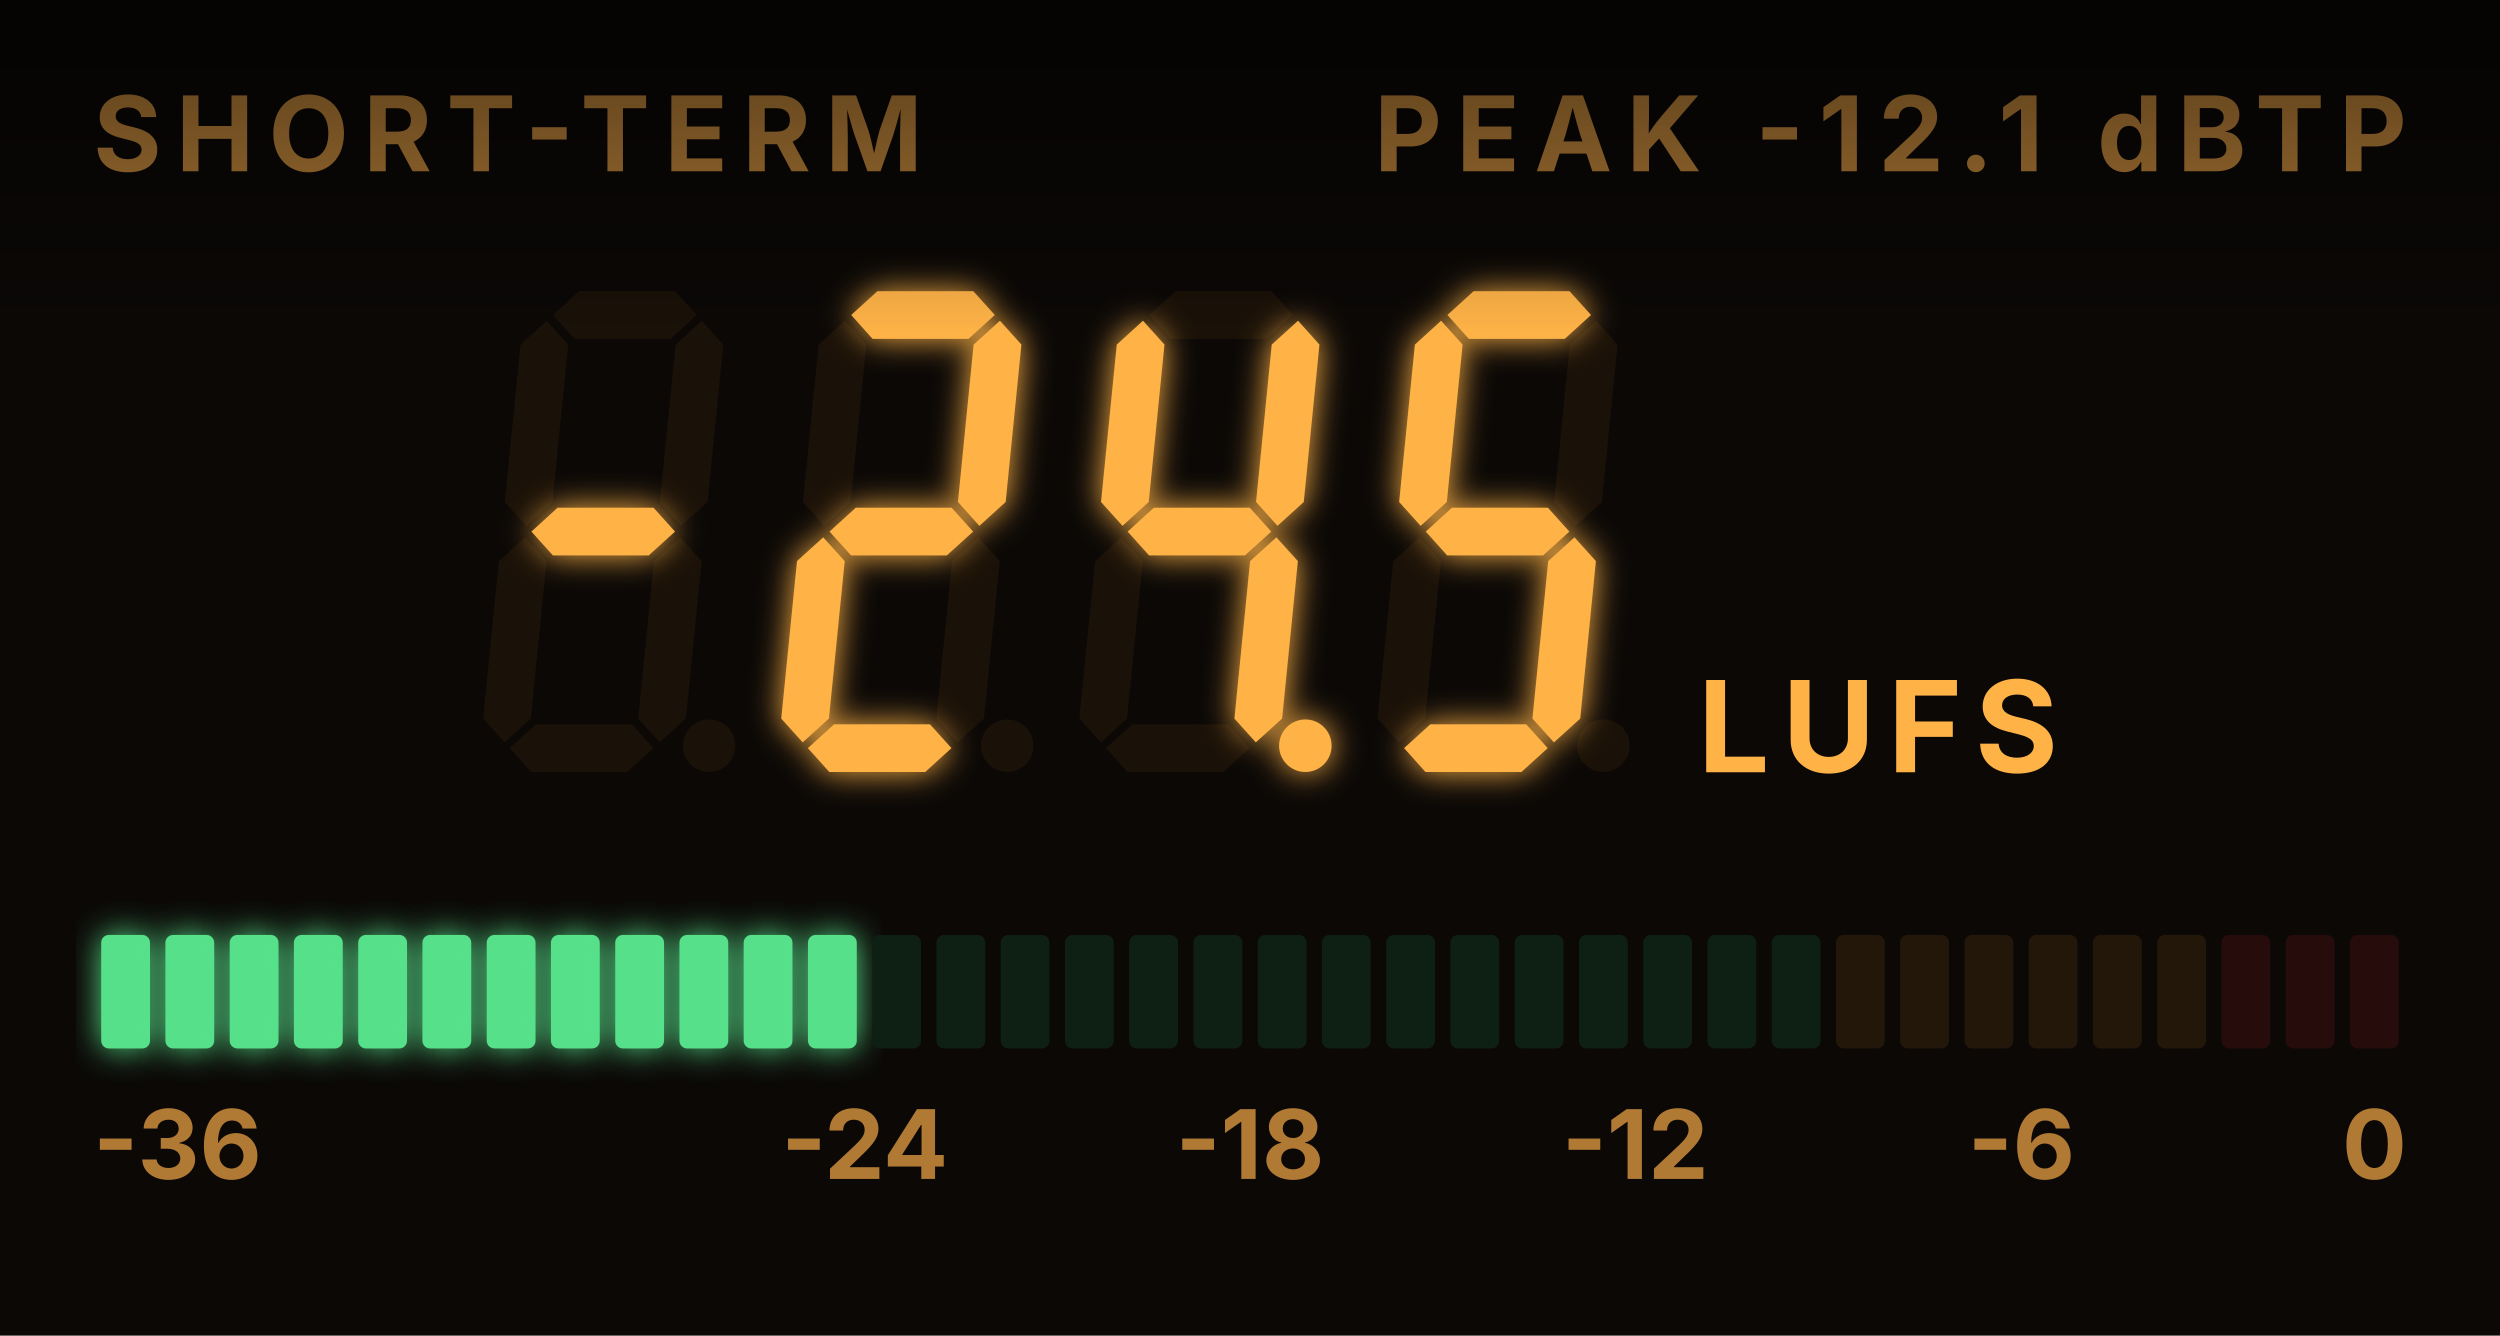
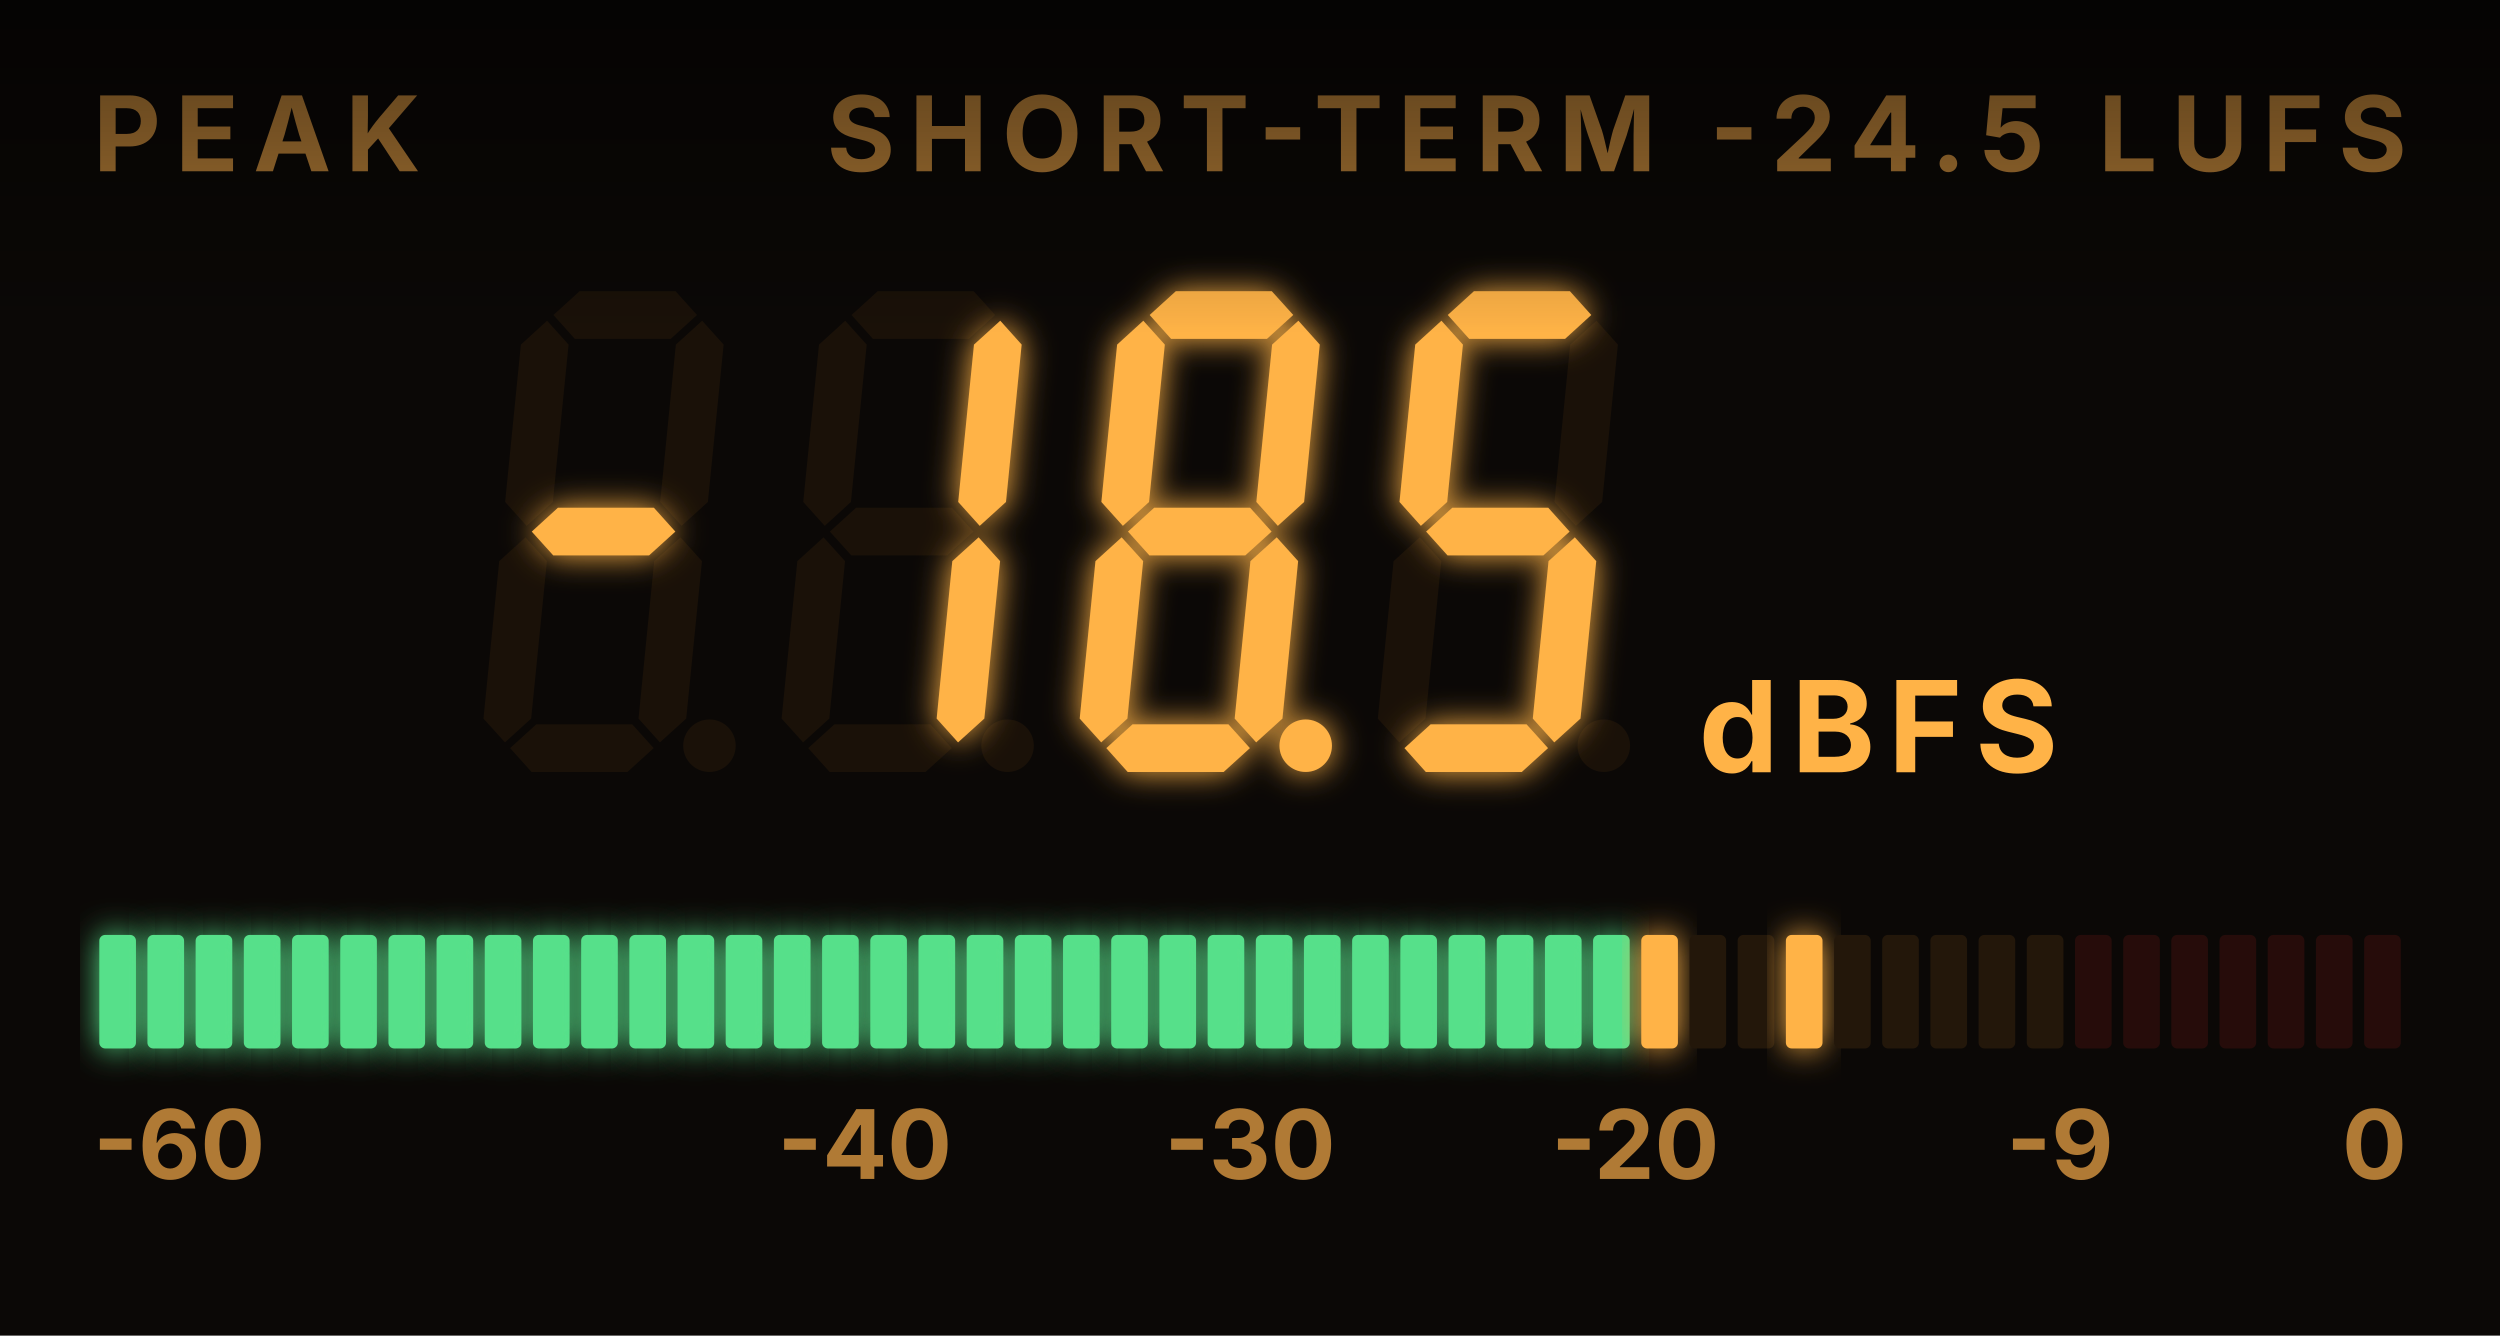
<svg xmlns="http://www.w3.org/2000/svg" width="292" height="156" viewBox="0 0 292 156">
  <defs>
    <filter id="glow" x="-50%" y="-50%" width="200%" height="200%">
      <feGaussianBlur stdDeviation="1.87" result="b" />
      <feMerge>
        <feMergeNode in="b" />
        <feMergeNode in="SourceGraphic" />
      </feMerge>
    </filter>
  </defs>
  <rect width="292" height="156" fill="#0B0806" />
  <defs>
    <linearGradient id="sh" x1="0" y1="0" x2="0" y2="1">
      <stop offset="0" stop-color="#000" stop-opacity="0.55" />
      <stop offset="0.25" stop-color="#000" stop-opacity="0" />
    </linearGradient>
  </defs>
-   <text x="10.9" y="20.0" font-size="12.168" fill="#B07A35" font-weight="700" text-anchor="start" letter-spacing="1.704" font-family="Inter, sans-serif">SHORT-TERM</text>
-   <text x="281.1" y="20.0" font-size="12.168" fill="#B07A35" font-weight="700" text-anchor="end" letter-spacing="1.704" font-family="Inter, sans-serif">PEAK  -12.1 dBTP</text>
-   <path d="M64.60 36.79 L67.66 34.01 L78.86 34.01 L81.37 36.79 L78.30 39.58 L67.11 39.58 Z M81.97 37.46 L84.48 40.25 L82.64 58.63 L79.57 61.42 L77.07 58.63 L78.91 40.25 Z M79.44 62.76 L81.95 65.54 L80.11 83.93 L77.04 86.71 L74.54 83.93 L76.38 65.54 Z M59.54 87.38 L62.60 84.60 L73.80 84.60 L76.31 87.38 L73.24 90.17 L62.05 90.17 Z M61.33 62.76 L63.84 65.54 L62.00 83.93 L58.94 86.71 L56.43 83.93 L58.27 65.54 Z M63.86 37.46 L66.37 40.25 L64.53 58.63 L61.47 61.42 L58.96 58.63 L60.80 40.25 Z M62.07 62.09 L65.13 59.30 L76.33 59.30 L78.84 62.09 L75.77 64.87 L64.58 64.87 Z M79.76 87.10 a3.06 3.06 0 1 0 6.13 0 a3.06 3.06 0 1 0 -6.13 0 Z M99.42 36.79 L102.48 34.01 L113.68 34.01 L116.19 36.79 L113.12 39.58 L101.92 39.58 Z M116.79 37.46 L119.30 40.25 L117.46 58.63 L114.39 61.42 L111.89 58.63 L113.72 40.25 Z M114.26 62.76 L116.77 65.54 L114.93 83.93 L111.86 86.71 L109.36 83.93 L111.19 65.54 Z M94.36 87.38 L97.42 84.60 L108.62 84.60 L111.13 87.38 L108.06 90.17 L96.87 90.17 Z M96.15 62.76 L98.66 65.54 L96.82 83.93 L93.76 86.71 L91.25 83.93 L93.09 65.54 Z M98.68 37.46 L101.19 40.25 L99.35 58.63 L96.29 61.42 L93.78 58.63 L95.62 40.25 Z M96.89 62.09 L99.95 59.30 L111.15 59.30 L113.66 62.09 L110.59 64.87 L99.40 64.87 Z M114.58 87.10 a3.06 3.06 0 1 0 6.13 0 a3.06 3.06 0 1 0 -6.13 0 Z M134.24 36.79 L137.30 34.01 L148.50 34.01 L151.01 36.79 L147.94 39.58 L136.74 39.58 Z M151.61 37.46 L154.11 40.25 L152.28 58.63 L149.21 61.42 L146.71 58.63 L148.54 40.25 Z M149.08 62.76 L151.59 65.54 L149.75 83.93 L146.68 86.71 L144.18 83.93 L146.01 65.54 Z M129.18 87.38 L132.24 84.60 L143.44 84.60 L145.95 87.38 L142.88 90.17 L131.69 90.17 Z M130.97 62.76 L133.48 65.54 L131.64 83.93 L128.58 86.71 L126.07 83.93 L127.91 65.54 Z M133.50 37.46 L136.01 40.25 L134.17 58.63 L131.11 61.42 L128.60 58.63 L130.44 40.25 Z M131.71 62.09 L134.77 59.30 L145.97 59.30 L148.48 62.09 L145.41 64.87 L134.21 64.87 Z M149.40 87.10 a3.06 3.06 0 1 0 6.13 0 a3.06 3.06 0 1 0 -6.13 0 Z M169.06 36.79 L172.12 34.01 L183.32 34.01 L185.83 36.79 L182.76 39.58 L171.56 39.58 Z M186.43 37.46 L188.93 40.25 L187.10 58.63 L184.03 61.42 L181.52 58.63 L183.36 40.25 Z M183.90 62.76 L186.40 65.54 L184.57 83.93 L181.50 86.71 L178.99 83.93 L180.83 65.54 Z M164.00 87.38 L167.06 84.60 L178.26 84.60 L180.77 87.38 L177.70 90.17 L166.50 90.17 Z M165.79 62.76 L168.30 65.54 L166.46 83.93 L163.40 86.71 L160.89 83.93 L162.73 65.54 Z M168.32 37.46 L170.83 40.25 L168.99 58.63 L165.93 61.42 L163.42 58.63 L165.26 40.25 Z M166.53 62.09 L169.59 59.30 L180.79 59.30 L183.30 62.09 L180.23 64.87 L169.03 64.87 Z M184.22 87.10 a3.06 3.06 0 1 0 6.13 0 a3.06 3.06 0 1 0 -6.13 0 Z" fill="#1A1108" />
-   <path d="M62.07 62.09 L65.13 59.30 L76.33 59.30 L78.84 62.09 L75.77 64.87 L64.58 64.87 Z M99.42 36.79 L102.48 34.01 L113.68 34.01 L116.19 36.79 L113.12 39.58 L101.92 39.58 Z M116.79 37.46 L119.30 40.25 L117.46 58.63 L114.39 61.42 L111.89 58.63 L113.72 40.25 Z M94.36 87.38 L97.42 84.60 L108.62 84.60 L111.13 87.38 L108.06 90.17 L96.87 90.17 Z M96.15 62.76 L98.66 65.54 L96.82 83.93 L93.76 86.71 L91.25 83.93 L93.09 65.54 Z M96.89 62.09 L99.95 59.30 L111.15 59.30 L113.66 62.09 L110.59 64.87 L99.40 64.87 Z M151.61 37.46 L154.11 40.25 L152.28 58.63 L149.21 61.42 L146.71 58.63 L148.54 40.25 Z M149.08 62.76 L151.59 65.54 L149.75 83.93 L146.68 86.71 L144.18 83.93 L146.01 65.54 Z M133.50 37.46 L136.01 40.25 L134.17 58.63 L131.11 61.42 L128.60 58.63 L130.44 40.25 Z M131.71 62.09 L134.77 59.30 L145.97 59.30 L148.48 62.09 L145.41 64.87 L134.21 64.87 Z M149.40 87.10 a3.06 3.06 0 1 0 6.13 0 a3.06 3.06 0 1 0 -6.13 0 Z M169.06 36.79 L172.12 34.01 L183.32 34.01 L185.83 36.79 L182.76 39.58 L171.56 39.58 Z M183.90 62.76 L186.40 65.54 L184.57 83.93 L181.50 86.71 L178.99 83.93 L180.83 65.54 Z M164.00 87.38 L167.06 84.60 L178.26 84.60 L180.77 87.38 L177.70 90.17 L166.50 90.17 Z M168.32 37.46 L170.83 40.25 L168.99 58.63 L165.93 61.42 L163.42 58.63 L165.26 40.25 Z M166.53 62.09 L169.59 59.30 L180.79 59.30 L183.30 62.09 L180.23 64.87 L169.03 64.87 Z" fill="#FFB347" filter="url(#glow)" />
-   <text x="198.3" y="90.2" font-size="14.82" fill="#FFB347" font-weight="700" text-anchor="start" letter-spacing="1.482" font-family="Inter, sans-serif">LUFS</text>
-   <rect x="11.82" y="109.20" width="5.70" height="13.26" rx="0.90" fill="#57E08A" filter="url(#glow)" />
-   <rect x="19.32" y="109.20" width="5.70" height="13.26" rx="0.90" fill="#57E08A" filter="url(#glow)" />
-   <rect x="26.83" y="109.20" width="5.70" height="13.26" rx="0.90" fill="#57E08A" filter="url(#glow)" />
-   <rect x="34.33" y="109.20" width="5.70" height="13.26" rx="0.90" fill="#57E08A" filter="url(#glow)" />
-   <rect x="41.84" y="109.20" width="5.70" height="13.26" rx="0.90" fill="#57E08A" filter="url(#glow)" />
-   <rect x="49.34" y="109.20" width="5.70" height="13.26" rx="0.90" fill="#57E08A" filter="url(#glow)" />
-   <rect x="56.85" y="109.20" width="5.70" height="13.26" rx="0.90" fill="#57E08A" filter="url(#glow)" />
-   <rect x="64.35" y="109.20" width="5.70" height="13.26" rx="0.90" fill="#57E08A" filter="url(#glow)" />
-   <rect x="71.86" y="109.20" width="5.70" height="13.26" rx="0.90" fill="#57E08A" filter="url(#glow)" />
-   <rect x="79.36" y="109.20" width="5.70" height="13.26" rx="0.90" fill="#57E08A" filter="url(#glow)" />
-   <rect x="86.86" y="109.20" width="5.70" height="13.26" rx="0.90" fill="#57E08A" filter="url(#glow)" />
-   <rect x="94.37" y="109.20" width="5.70" height="13.26" rx="0.90" fill="#57E08A" filter="url(#glow)" />
-   <rect x="101.87" y="109.20" width="5.70" height="13.26" rx="0.90" fill="#0E1F14" />
-   <rect x="109.38" y="109.20" width="5.70" height="13.26" rx="0.90" fill="#0E1F14" />
-   <rect x="116.88" y="109.20" width="5.70" height="13.26" rx="0.90" fill="#0E1F14" />
-   <rect x="124.39" y="109.20" width="5.70" height="13.26" rx="0.90" fill="#0E1F14" />
-   <rect x="131.89" y="109.20" width="5.70" height="13.26" rx="0.90" fill="#0E1F14" />
-   <rect x="139.40" y="109.20" width="5.70" height="13.26" rx="0.90" fill="#0E1F14" />
-   <rect x="146.90" y="109.20" width="5.70" height="13.26" rx="0.90" fill="#0E1F14" />
-   <rect x="154.40" y="109.20" width="5.70" height="13.26" rx="0.90" fill="#0E1F14" />
-   <rect x="161.91" y="109.20" width="5.70" height="13.26" rx="0.90" fill="#0E1F14" />
-   <rect x="169.41" y="109.20" width="5.70" height="13.26" rx="0.90" fill="#0E1F14" />
-   <rect x="176.92" y="109.20" width="5.70" height="13.26" rx="0.90" fill="#0E1F14" />
-   <rect x="184.42" y="109.20" width="5.70" height="13.26" rx="0.90" fill="#0E1F14" />
-   <rect x="191.93" y="109.20" width="5.70" height="13.26" rx="0.90" fill="#0E1F14" />
-   <rect x="199.43" y="109.20" width="5.70" height="13.26" rx="0.90" fill="#0E1F14" />
-   <rect x="206.94" y="109.20" width="5.70" height="13.26" rx="0.90" fill="#0E1F14" />
-   <rect x="214.44" y="109.20" width="5.70" height="13.26" rx="0.90" fill="#23170A" />
-   <rect x="221.94" y="109.20" width="5.70" height="13.26" rx="0.90" fill="#23170A" />
-   <rect x="229.45" y="109.20" width="5.70" height="13.26" rx="0.90" fill="#23170A" />
-   <rect x="236.95" y="109.20" width="5.70" height="13.26" rx="0.90" fill="#23170A" />
-   <rect x="244.46" y="109.20" width="5.70" height="13.26" rx="0.90" fill="#23170A" />
-   <rect x="251.96" y="109.20" width="5.70" height="13.26" rx="0.90" fill="#23170A" />
-   <rect x="259.47" y="109.20" width="5.70" height="13.26" rx="0.90" fill="#260C0A" />
-   <rect x="266.97" y="109.20" width="5.70" height="13.26" rx="0.90" fill="#260C0A" />
-   <rect x="274.48" y="109.20" width="5.70" height="13.26" rx="0.90" fill="#260C0A" />
-   <text x="10.9" y="137.7" font-size="11.195" fill="#B07A35" font-weight="700" text-anchor="start" letter-spacing="0" font-family="Inter, sans-serif">-36</text>
-   <text x="101.0" y="137.7" font-size="11.195" fill="#B07A35" font-weight="700" text-anchor="middle" letter-spacing="0" font-family="Inter, sans-serif">-24</text>
-   <text x="146.0" y="137.7" font-size="11.195" fill="#B07A35" font-weight="700" text-anchor="middle" letter-spacing="0" font-family="Inter, sans-serif">-18</text>
-   <text x="191.0" y="137.7" font-size="11.195" fill="#B07A35" font-weight="700" text-anchor="middle" letter-spacing="0" font-family="Inter, sans-serif">-12</text>
-   <text x="236.1" y="137.7" font-size="11.195" fill="#B07A35" font-weight="700" text-anchor="middle" letter-spacing="0" font-family="Inter, sans-serif">-6</text>
+   <text x="10.9" y="20.0" font-size="12.168" fill="#B07A35" font-weight="700" text-anchor="start" letter-spacing="1.704" font-family="Inter, sans-serif">PEAK</text>
+   <text x="281.1" y="20.0" font-size="12.168" fill="#B07A35" font-weight="700" text-anchor="end" letter-spacing="1.704" font-family="Inter, sans-serif">SHORT-TERM  -24.5 LUFS</text>
+   <path d="M64.64 36.79 L67.70 34.01 L78.90 34.01 L81.41 36.79 L78.34 39.58 L67.14 39.58 Z M82.01 37.46 L84.52 40.25 L82.68 58.63 L79.61 61.42 L77.11 58.63 L78.94 40.25 Z M79.48 62.76 L81.99 65.54 L80.15 83.93 L77.08 86.71 L74.58 83.93 L76.41 65.54 Z M59.58 87.38 L62.64 84.60 L73.84 84.60 L76.35 87.38 L73.28 90.17 L62.09 90.17 Z M61.37 62.76 L63.88 65.54 L62.04 83.93 L58.98 86.71 L56.47 83.93 L58.31 65.54 Z M63.90 37.46 L66.41 40.25 L64.57 58.63 L61.51 61.42 L59.00 58.63 L60.84 40.25 Z M62.11 62.09 L65.17 59.30 L76.37 59.30 L78.88 62.09 L75.81 64.87 L64.62 64.87 Z M79.80 87.10 a3.06 3.06 0 1 0 6.13 0 a3.06 3.06 0 1 0 -6.13 0 Z M99.46 36.79 L102.52 34.01 L113.72 34.01 L116.23 36.79 L113.16 39.58 L101.96 39.58 Z M116.83 37.46 L119.33 40.25 L117.50 58.63 L114.43 61.42 L111.92 58.63 L113.76 40.25 Z M114.30 62.76 L116.81 65.54 L114.97 83.93 L111.90 86.71 L109.40 83.93 L111.23 65.54 Z M94.40 87.38 L97.46 84.60 L108.66 84.60 L111.17 87.38 L108.10 90.17 L96.91 90.17 Z M96.19 62.76 L98.70 65.54 L96.86 83.93 L93.80 86.71 L91.29 83.93 L93.13 65.54 Z M98.72 37.46 L101.23 40.25 L99.39 58.63 L96.33 61.42 L93.82 58.63 L95.66 40.25 Z M96.93 62.09 L99.99 59.30 L111.19 59.30 L113.70 62.09 L110.63 64.87 L99.43 64.87 Z M114.62 87.10 a3.06 3.06 0 1 0 6.13 0 a3.06 3.06 0 1 0 -6.13 0 Z M134.28 36.79 L137.34 34.01 L148.54 34.01 L151.05 36.79 L147.98 39.58 L136.78 39.58 Z M151.65 37.46 L154.15 40.25 L152.32 58.63 L149.25 61.42 L146.74 58.63 L148.58 40.25 Z M149.12 62.76 L151.62 65.54 L149.79 83.93 L146.72 86.71 L144.21 83.93 L146.05 65.54 Z M129.22 87.38 L132.28 84.60 L143.48 84.60 L145.99 87.38 L142.92 90.17 L131.72 90.17 Z M131.01 62.76 L133.52 65.54 L131.68 83.93 L128.62 86.71 L126.11 83.93 L127.95 65.54 Z M133.54 37.46 L136.05 40.25 L134.21 58.63 L131.15 61.42 L128.64 58.63 L130.48 40.25 Z M131.75 62.09 L134.81 59.30 L146.01 59.30 L148.52 62.09 L145.45 64.87 L134.25 64.87 Z M149.44 87.10 a3.06 3.06 0 1 0 6.13 0 a3.06 3.06 0 1 0 -6.13 0 Z M169.10 36.79 L172.16 34.01 L183.36 34.01 L185.86 36.79 L182.80 39.58 L171.60 39.58 Z M186.47 37.46 L188.97 40.25 L187.13 58.63 L184.07 61.42 L181.56 58.63 L183.40 40.25 Z M183.94 62.76 L186.44 65.54 L184.60 83.93 L181.54 86.71 L179.03 83.93 L180.87 65.54 Z M164.04 87.38 L167.10 84.60 L178.30 84.60 L180.81 87.38 L177.74 90.17 L166.54 90.17 Z M165.83 62.76 L168.34 65.54 L166.50 83.93 L163.43 86.71 L160.93 83.93 L162.77 65.54 Z M168.36 37.46 L170.87 40.25 L169.03 58.63 L165.96 61.42 L163.46 58.63 L165.30 40.25 Z M166.57 62.09 L169.63 59.30 L180.83 59.30 L183.33 62.09 L180.27 64.87 L169.07 64.87 Z M184.26 87.10 a3.06 3.06 0 1 0 6.13 0 a3.06 3.06 0 1 0 -6.13 0 Z" fill="#1A1108" />
+   <path d="M62.11 62.09 L65.17 59.30 L76.37 59.30 L78.88 62.09 L75.81 64.87 L64.62 64.87 Z M116.83 37.46 L119.33 40.25 L117.50 58.63 L114.43 61.42 L111.92 58.63 L113.76 40.25 Z M114.30 62.76 L116.81 65.54 L114.97 83.93 L111.90 86.71 L109.40 83.93 L111.23 65.54 Z M134.28 36.79 L137.34 34.01 L148.54 34.01 L151.05 36.79 L147.98 39.58 L136.78 39.58 Z M151.65 37.46 L154.15 40.25 L152.32 58.63 L149.25 61.42 L146.74 58.63 L148.58 40.25 Z M149.12 62.76 L151.62 65.54 L149.79 83.93 L146.72 86.71 L144.21 83.93 L146.05 65.54 Z M129.22 87.38 L132.28 84.60 L143.48 84.60 L145.99 87.38 L142.92 90.17 L131.72 90.17 Z M131.01 62.76 L133.52 65.54 L131.68 83.93 L128.62 86.71 L126.11 83.93 L127.95 65.54 Z M133.54 37.46 L136.05 40.25 L134.21 58.63 L131.15 61.42 L128.64 58.63 L130.48 40.25 Z M131.75 62.09 L134.81 59.30 L146.01 59.30 L148.52 62.09 L145.45 64.87 L134.25 64.87 Z M149.44 87.10 a3.06 3.06 0 1 0 6.13 0 a3.06 3.06 0 1 0 -6.13 0 Z M169.10 36.79 L172.16 34.01 L183.36 34.01 L185.86 36.79 L182.80 39.58 L171.60 39.58 Z M183.94 62.76 L186.44 65.54 L184.60 83.93 L181.54 86.71 L179.03 83.93 L180.87 65.54 Z M164.04 87.38 L167.10 84.60 L178.30 84.60 L180.81 87.38 L177.74 90.17 L166.54 90.17 Z M168.36 37.46 L170.87 40.25 L169.03 58.63 L165.96 61.42 L163.46 58.63 L165.30 40.25 Z M166.57 62.09 L169.63 59.30 L180.83 59.30 L183.33 62.09 L180.27 64.87 L169.07 64.87 Z" fill="#FFB347" filter="url(#glow)" />
+   <text x="198.4" y="90.2" font-size="14.82" fill="#FFB347" font-weight="700" text-anchor="start" letter-spacing="1.482" font-family="Inter, sans-serif">dBFS</text>
+   <rect x="11.60" y="109.20" width="4.28" height="13.26" rx="0.68" fill="#57E08A" filter="url(#glow)" />
+   <rect x="17.22" y="109.20" width="4.28" height="13.26" rx="0.68" fill="#57E08A" filter="url(#glow)" />
+   <rect x="22.85" y="109.20" width="4.28" height="13.26" rx="0.68" fill="#57E08A" filter="url(#glow)" />
+   <rect x="28.48" y="109.20" width="4.28" height="13.26" rx="0.68" fill="#57E08A" filter="url(#glow)" />
+   <rect x="34.11" y="109.20" width="4.28" height="13.26" rx="0.68" fill="#57E08A" filter="url(#glow)" />
+   <rect x="39.74" y="109.20" width="4.28" height="13.26" rx="0.68" fill="#57E08A" filter="url(#glow)" />
+   <rect x="45.37" y="109.20" width="4.28" height="13.26" rx="0.68" fill="#57E08A" filter="url(#glow)" />
+   <rect x="50.99" y="109.20" width="4.28" height="13.26" rx="0.68" fill="#57E08A" filter="url(#glow)" />
+   <rect x="56.62" y="109.20" width="4.28" height="13.26" rx="0.68" fill="#57E08A" filter="url(#glow)" />
+   <rect x="62.25" y="109.20" width="4.28" height="13.26" rx="0.68" fill="#57E08A" filter="url(#glow)" />
+   <rect x="67.88" y="109.20" width="4.28" height="13.26" rx="0.68" fill="#57E08A" filter="url(#glow)" />
+   <rect x="73.51" y="109.20" width="4.28" height="13.26" rx="0.68" fill="#57E08A" filter="url(#glow)" />
+   <rect x="79.14" y="109.20" width="4.28" height="13.26" rx="0.68" fill="#57E08A" filter="url(#glow)" />
+   <rect x="84.76" y="109.20" width="4.28" height="13.26" rx="0.68" fill="#57E08A" filter="url(#glow)" />
+   <rect x="90.39" y="109.20" width="4.28" height="13.26" rx="0.68" fill="#57E08A" filter="url(#glow)" />
+   <rect x="96.02" y="109.20" width="4.28" height="13.26" rx="0.68" fill="#57E08A" filter="url(#glow)" />
+   <rect x="101.65" y="109.20" width="4.28" height="13.26" rx="0.68" fill="#57E08A" filter="url(#glow)" />
+   <rect x="107.28" y="109.20" width="4.28" height="13.26" rx="0.68" fill="#57E08A" filter="url(#glow)" />
+   <rect x="112.91" y="109.20" width="4.28" height="13.26" rx="0.68" fill="#57E08A" filter="url(#glow)" />
+   <rect x="118.53" y="109.20" width="4.28" height="13.26" rx="0.68" fill="#57E08A" filter="url(#glow)" />
+   <rect x="124.16" y="109.20" width="4.28" height="13.26" rx="0.68" fill="#57E08A" filter="url(#glow)" />
+   <rect x="129.79" y="109.20" width="4.28" height="13.26" rx="0.68" fill="#57E08A" filter="url(#glow)" />
+   <rect x="135.42" y="109.20" width="4.28" height="13.26" rx="0.68" fill="#57E08A" filter="url(#glow)" />
+   <rect x="141.05" y="109.20" width="4.28" height="13.26" rx="0.68" fill="#57E08A" filter="url(#glow)" />
+   <rect x="146.68" y="109.20" width="4.28" height="13.26" rx="0.68" fill="#57E08A" filter="url(#glow)" />
+   <rect x="152.30" y="109.20" width="4.28" height="13.26" rx="0.68" fill="#57E08A" filter="url(#glow)" />
+   <rect x="157.93" y="109.20" width="4.28" height="13.26" rx="0.68" fill="#57E08A" filter="url(#glow)" />
+   <rect x="163.56" y="109.20" width="4.28" height="13.26" rx="0.68" fill="#57E08A" filter="url(#glow)" />
+   <rect x="169.19" y="109.20" width="4.28" height="13.26" rx="0.68" fill="#57E08A" filter="url(#glow)" />
+   <rect x="174.82" y="109.20" width="4.28" height="13.26" rx="0.68" fill="#57E08A" filter="url(#glow)" />
+   <rect x="180.45" y="109.20" width="4.28" height="13.26" rx="0.68" fill="#57E08A" filter="url(#glow)" />
+   <rect x="186.07" y="109.20" width="4.28" height="13.26" rx="0.68" fill="#57E08A" filter="url(#glow)" />
+   <rect x="191.70" y="109.20" width="4.28" height="13.26" rx="0.68" fill="#FFB347" filter="url(#glow)" />
+   <rect x="197.33" y="109.20" width="4.28" height="13.26" rx="0.68" fill="#23170A" />
+   <rect x="202.96" y="109.20" width="4.28" height="13.26" rx="0.68" fill="#23170A" />
+   <rect x="208.59" y="109.20" width="4.28" height="13.26" rx="0.68" fill="#FFB347" filter="url(#glow)" />
+   <rect x="214.22" y="109.20" width="4.28" height="13.26" rx="0.68" fill="#23170A" />
+   <rect x="219.84" y="109.20" width="4.28" height="13.26" rx="0.68" fill="#23170A" />
+   <rect x="225.47" y="109.20" width="4.28" height="13.26" rx="0.68" fill="#23170A" />
+   <rect x="231.10" y="109.20" width="4.28" height="13.26" rx="0.68" fill="#23170A" />
+   <rect x="236.73" y="109.20" width="4.28" height="13.26" rx="0.68" fill="#23170A" />
+   <rect x="242.36" y="109.20" width="4.28" height="13.26" rx="0.68" fill="#260C0A" />
+   <rect x="247.99" y="109.20" width="4.28" height="13.26" rx="0.68" fill="#260C0A" />
+   <rect x="253.61" y="109.20" width="4.28" height="13.26" rx="0.68" fill="#260C0A" />
+   <rect x="259.24" y="109.20" width="4.28" height="13.26" rx="0.68" fill="#260C0A" />
+   <rect x="264.87" y="109.20" width="4.28" height="13.26" rx="0.68" fill="#260C0A" />
+   <rect x="270.50" y="109.20" width="4.28" height="13.26" rx="0.68" fill="#260C0A" />
+   <rect x="276.13" y="109.20" width="4.28" height="13.26" rx="0.68" fill="#260C0A" />
+   <text x="10.9" y="137.7" font-size="11.195" fill="#B07A35" font-weight="700" text-anchor="start" letter-spacing="0" font-family="Inter, sans-serif">-60</text>
+   <text x="101.0" y="137.7" font-size="11.195" fill="#B07A35" font-weight="700" text-anchor="middle" letter-spacing="0" font-family="Inter, sans-serif">-40</text>
+   <text x="146.0" y="137.7" font-size="11.195" fill="#B07A35" font-weight="700" text-anchor="middle" letter-spacing="0" font-family="Inter, sans-serif">-30</text>
+   <text x="191.0" y="137.7" font-size="11.195" fill="#B07A35" font-weight="700" text-anchor="middle" letter-spacing="0" font-family="Inter, sans-serif">-20</text>
+   <text x="240.6" y="137.7" font-size="11.195" fill="#B07A35" font-weight="700" text-anchor="middle" letter-spacing="0" font-family="Inter, sans-serif">-9</text>
  <text x="281.1" y="137.7" font-size="11.195" fill="#B07A35" font-weight="700" text-anchor="end" letter-spacing="0" font-family="Inter, sans-serif">0</text>
  <rect width="292" height="156" fill="url(#sh)" />
</svg>
